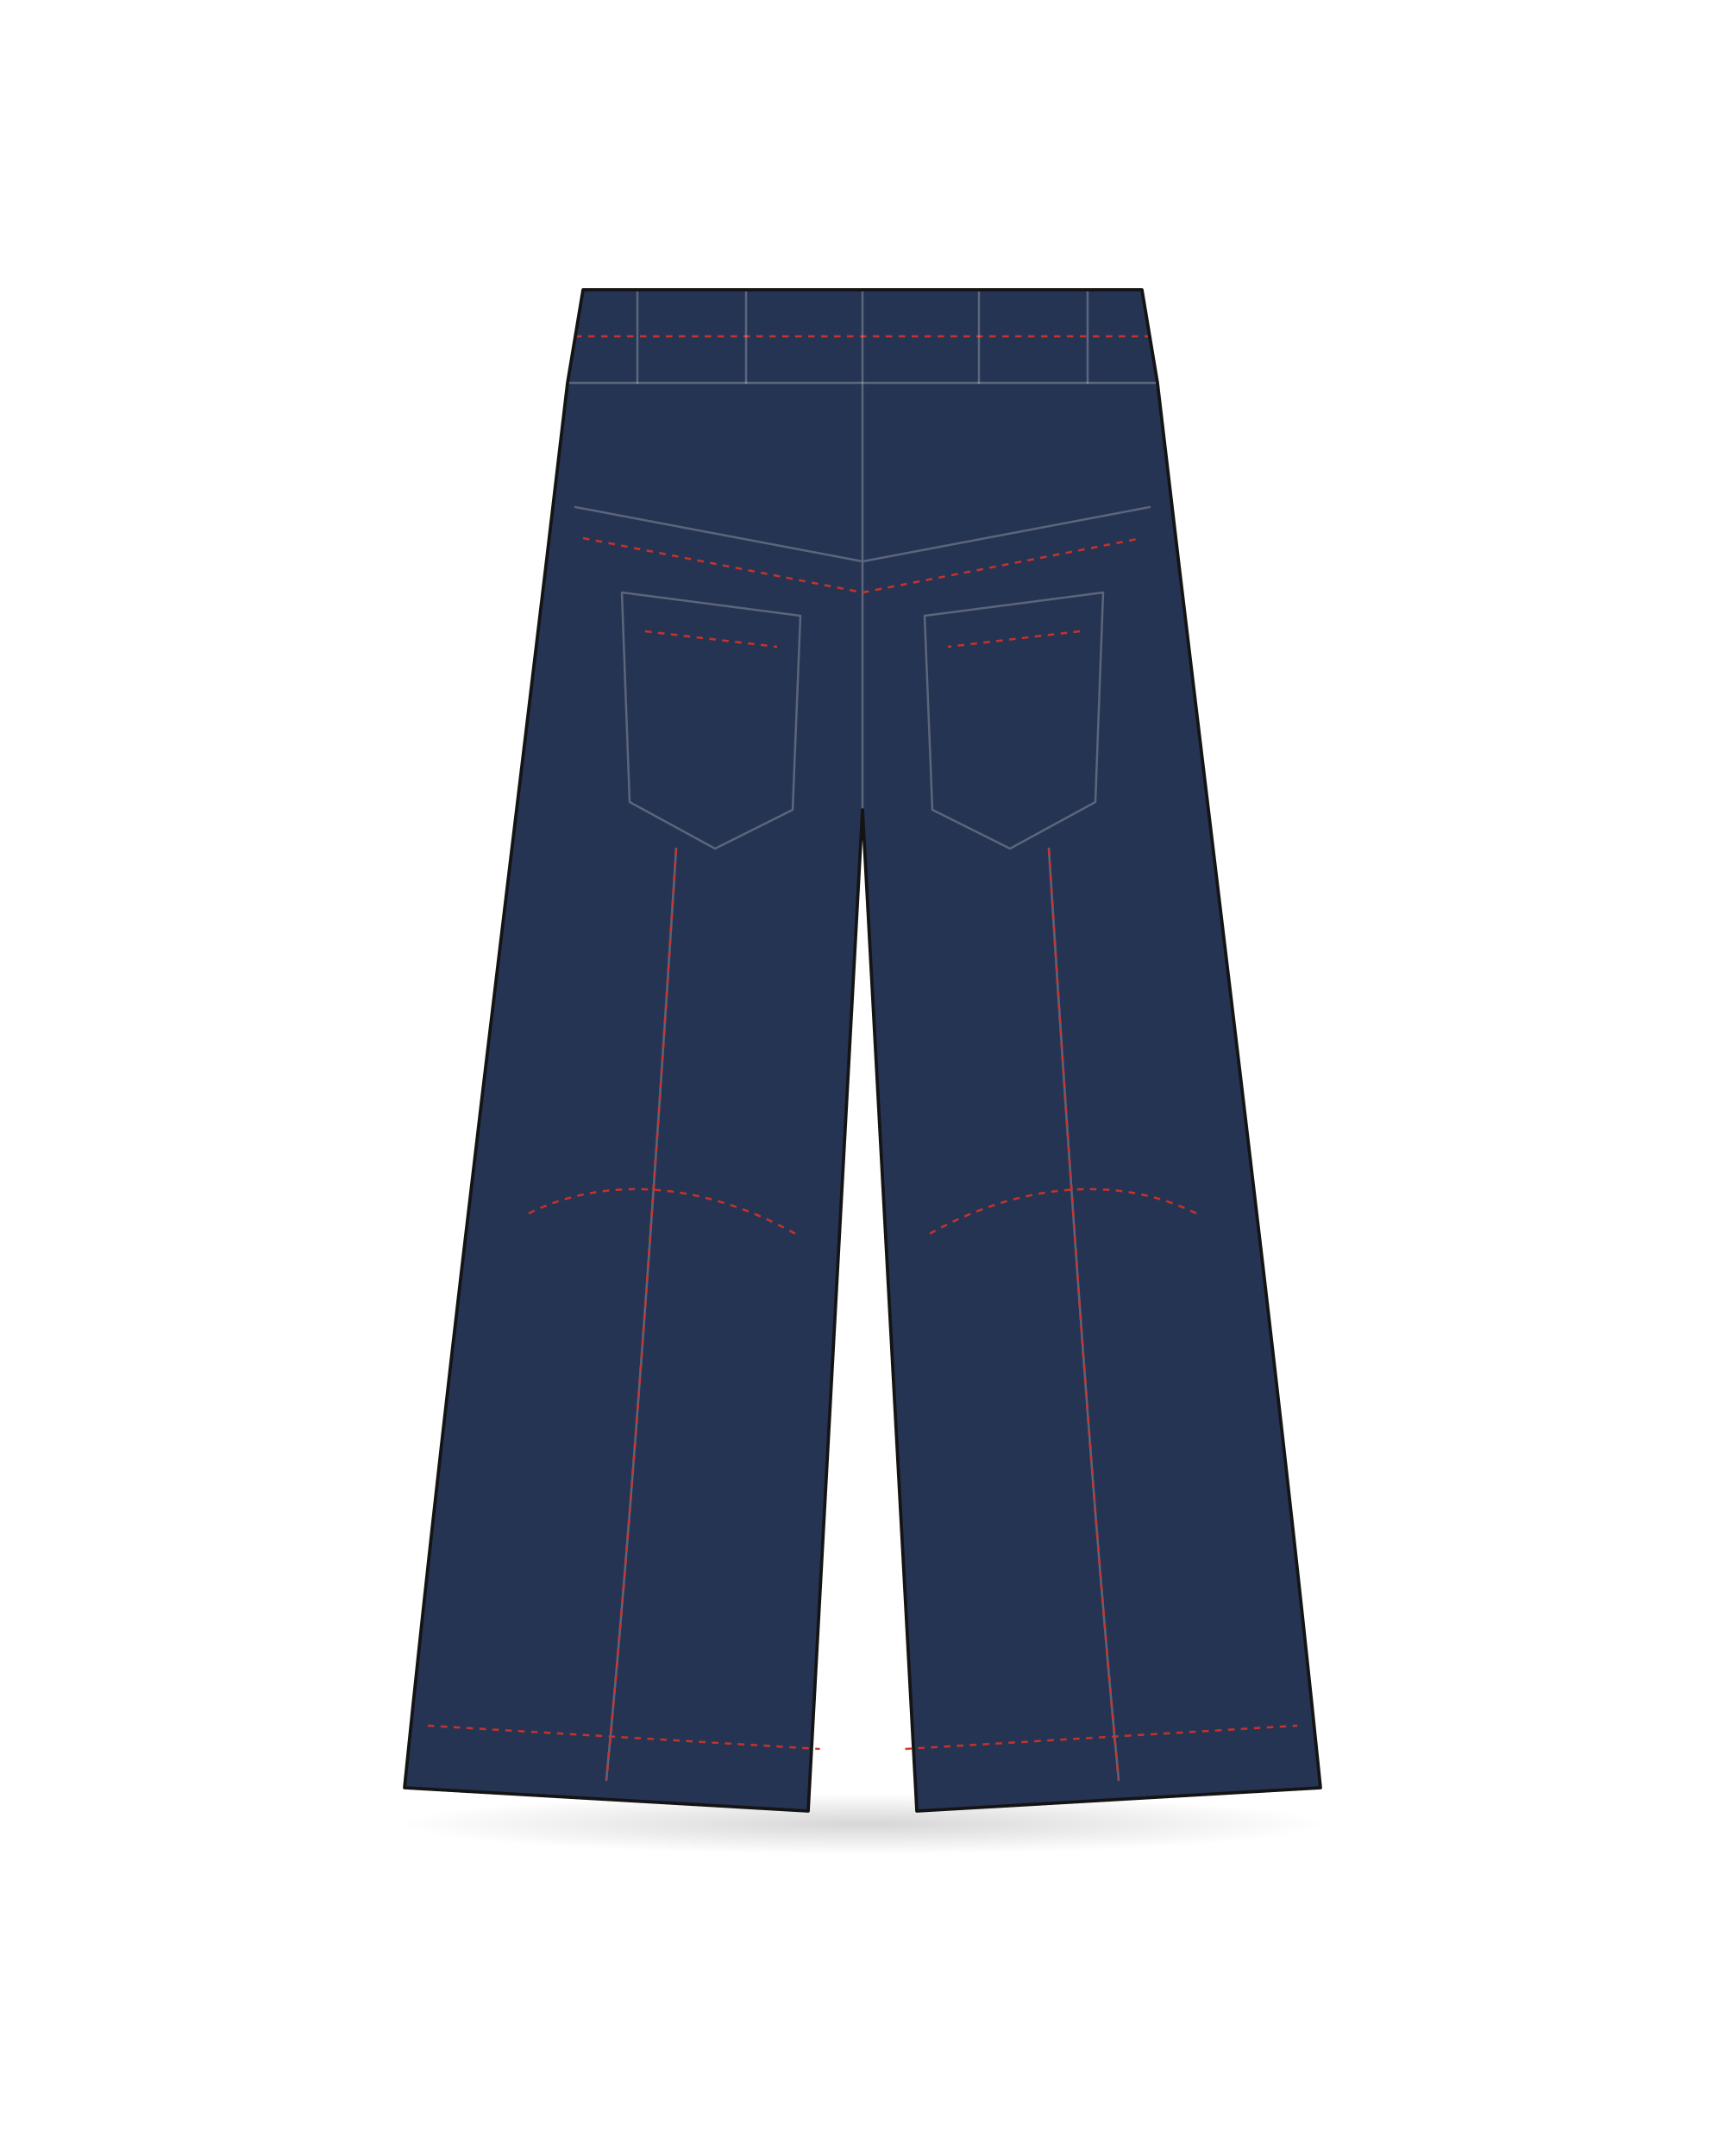
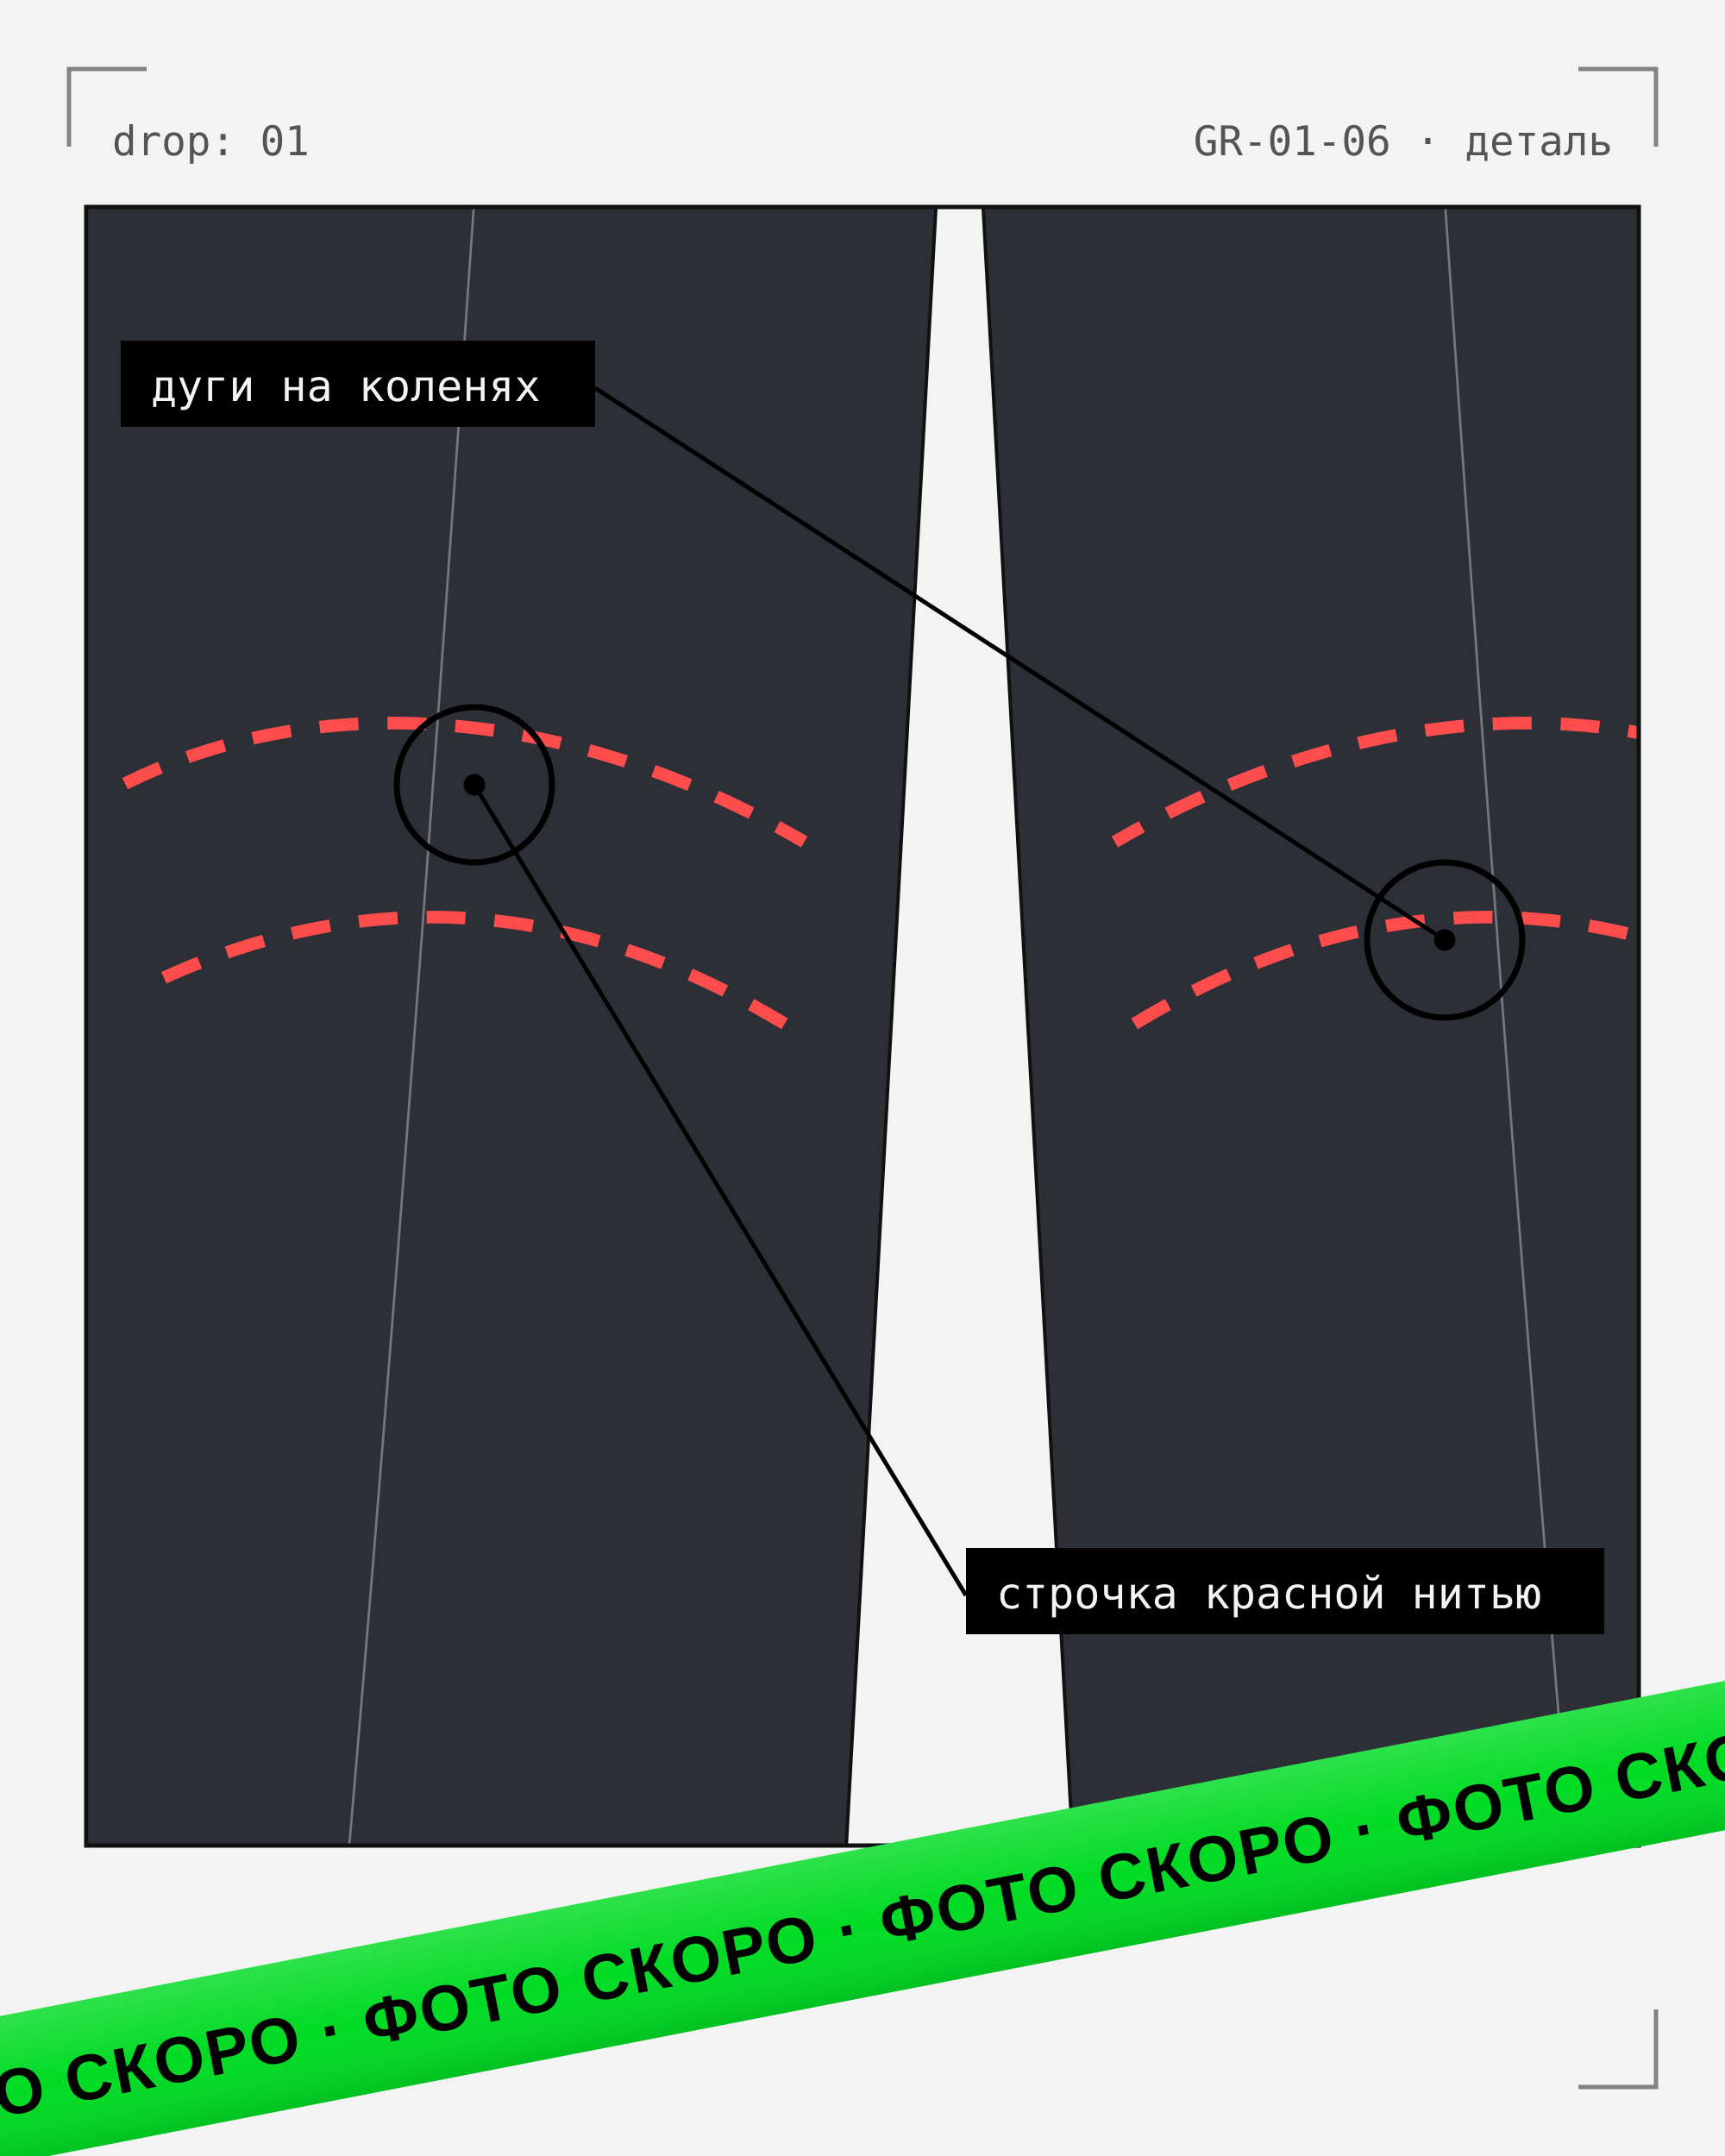
- <svg xmlns="http://www.w3.org/2000/svg" viewBox="0 0 400 500" width="800" height="1000" preserveAspectRatio="xMidYMid slice">
+ <svg xmlns="http://www.w3.org/2000/svg" viewBox="0 0 400 500" width="800" height="1000">
  <defs>
-     <radialGradient id="sh">
-       <stop offset="0" stop-color="#000" stop-opacity=".16" />
-       <stop offset="1" stop-color="#000" stop-opacity="0" />
-     </radialGradient>
+     <filter id="soft" x="-20%" y="-20%" width="140%" height="140%">
+       <feGaussianBlur stdDeviation="9" />
+     </filter>
+     <linearGradient id="tapeShade" x1="0" y1="0" x2="0" y2="1">
+       <stop offset="0" stop-color="#fff" stop-opacity=".18" />
+       <stop offset=".5" stop-color="#fff" stop-opacity="0" />
+       <stop offset="1" stop-color="#000" stop-opacity=".12" />
+     </linearGradient>
  </defs>
-   <ellipse cx="200" cy="423" rx="108" ry="7" fill="url(#sh)" />
-   <g transform="translate(200 420) scale(0.9) translate(-200 -454)">
-     <path d="M128 62 L272 62 L276 86 C290 206 306 330 318 448 L214 454 L200 196 L186 454 L82 448 C94 330 110 206 124 86 Z" fill="#263453" />
-     <path d="M124 86 L276 86 M200 86 L200 196 M126 118 L200 132 L274 118 M138 140 L184 146 L182 196 L162 206 L140 194 Z M262 140 L216 146 L218 196 L238 206 L260 194 Z M152 206 C146 300 140 384 134 446 M248 206 C254 300 260 384 266 446" fill="none" stroke="#F2F1EE" stroke-width="1" stroke-linecap="round" stroke-linejoin="round" vector-effect="non-scaling-stroke" stroke-opacity="0.26" />
-     <path d="M126 74 L274 74 M128 126 L200 140 L272 126 M144 150 L178 154 M256 150 L222 154 M88 432 L189 438 M211 438 L312 432 M152 206 C146 300 140 384 134 446 M248 206 C254 300 260 384 266 446 M114 300 C134 290 160 292 184 306 M286 300 C266 290 240 292 216 306" fill="none" stroke="#CF3328" stroke-width="1" stroke-linecap="butt" stroke-linejoin="round" vector-effect="non-scaling-stroke" stroke-dasharray="3 3" stroke-opacity="0.95" />
-     <path d="M142 62 L142 86 M170 62 L170 86 M200 62 L200 86 M230 62 L230 86 M258 62 L258 86" fill="none" stroke="#F2F1EE" stroke-width="1" stroke-linecap="round" stroke-linejoin="round" vector-effect="non-scaling-stroke" stroke-opacity="0.26" />
-     <path d="M128 62 L272 62 L276 86 C290 206 306 330 318 448 L214 454 L200 196 L186 454 L82 448 C94 330 110 206 124 86 Z" fill="none" stroke="#141414" stroke-width="1.5" stroke-linecap="round" stroke-linejoin="round" vector-effect="non-scaling-stroke" />
+   <rect width="400" height="500" fill="#F4F3F3" />
+   <path d="M16 34 L16 16 L34 16 M366 16 L384 16 L384 34 M16 466 L16 484 L34 484 M366 484 L384 484 L384 466" fill="none" stroke="#111" stroke-width="1" opacity=".5" />
+   <text x="26" y="36" font-family="Menlo,'SF Mono',ui-monospace,monospace" font-size="9.5" fill="#111" opacity=".7">drop: 01</text>
+   <text x="374" y="36" text-anchor="end" font-family="Menlo,'SF Mono',ui-monospace,monospace" font-size="9.5" fill="#111" opacity=".7">GR-01-06 · деталь</text>
+   <svg x="20" y="48" width="360" height="380" viewBox="110 240 160 170" preserveAspectRatio="xMidYMid slice">
+     <clipPath id="cl">
+       <path d="M128 70 L272 70 L276 92 C290 210 306 330 318 446 L214 452 L200 196 L186 452 L82 446 C94 330 110 210 124 92 Z" />
+     </clipPath>
+     <path d="M128 70 L272 70 L276 92 C290 210 306 330 318 446 L214 452 L200 196 L186 452 L82 446 C94 330 110 210 124 92 Z" fill="#2C3036" />
+     <g clip-path="url(#cl)" fill="none" stroke="#FF4D4D" stroke-width="1.3" stroke-dasharray="4 3" vector-effect="non-scaling-stroke">
+       <path d="M132 76 L268 76 M130 88 L270 88 M134 104 C148 126 166 130 178 98 M266 104 C252 126 234 130 222 98 M206 96 L206 158 C206 170 202 176 198 180 M114 300 C134 290 160 292 184 306 M118 320 C140 310 162 312 184 326 M286 300 C266 290 240 292 216 306 M282 320 C260 310 238 312 216 326 M92 424 L188 430 M212 430 L308 424 M104 260 L96 380 M296 260 L304 380" />
+     </g>
+     <path d="M124 92 L276 92 M140 70 L140 96 M170 70 L170 96 M230 70 L230 96 M260 70 L260 96 M200 92 L200 190 M210 92 L210 160 C210 172 205 180 200 184 M130 100 C146 124 166 128 176 94 M270 100 C254 124 234 128 224 94 M240 101 L258 101 L257 117 L241 117 Z M88 430 L189 437 M211 437 L312 430 M152 210 C146 300 140 380 134 444 M248 210 C254 300 260 380 266 444" fill="none" stroke="#8a8f98" stroke-width="1.1" stroke-linecap="round" vector-effect="non-scaling-stroke" opacity=".75" />
+     <path d="M128 70 L272 70 L276 92 C290 210 306 330 318 446 L214 452 L200 196 L186 452 L82 446 C94 330 110 210 124 92 Z" fill="none" stroke="#111111" stroke-width="1.6" stroke-linejoin="round" vector-effect="non-scaling-stroke" />
+   </svg>
+   <rect x="20" y="48" width="360" height="380" fill="none" stroke="#111" stroke-width="1" />
+   <circle cx="110" cy="182" r="18" fill="none" stroke="#000" stroke-width="1.4" />
+   <circle cx="110" cy="182" r="2.5" fill="#000" />
+   <path d="M110 182 L224 370" stroke="#000" stroke-width="1" />
+   <rect x="224" y="359" width="148" height="20" fill="#000" />
+   <text x="231" y="373" font-family="Menlo,'SF Mono',ui-monospace,monospace" font-size="10" fill="#F4F3F3">строчка красной нитью</text>
+   <circle cx="335" cy="218" r="18" fill="none" stroke="#000" stroke-width="1.4" />
+   <circle cx="335" cy="218" r="2.5" fill="#000" />
+   <path d="M335 218 L138 90" stroke="#000" stroke-width="1" />
+   <rect x="28" y="79" width="110" height="20" fill="#000" />
+   <text x="35" y="93" font-family="Menlo,'SF Mono',ui-monospace,monospace" font-size="10" fill="#F4F3F3">дуги на коленях</text>
+   <g transform="rotate(-11 200 446)">
+     <rect x="-80" y="429" width="560" height="34" fill="#00DB24" />
+     <rect x="-80" y="429" width="560" height="34" fill="url(#tapeShade)" />
+     <text x="-40" y="452" font-family="'Arial Black','Helvetica Neue',Arial,sans-serif" font-weight="900" font-size="15" letter-spacing=".5" fill="#000">  ФОТО СКОРО  ·  ФОТО СКОРО  ·  ФОТО СКОРО  ·  ФОТО СКОРО  ·  ФОТО СКОРО  ·  ФОТО СКОРО  ·</text>
  </g>
</svg>
